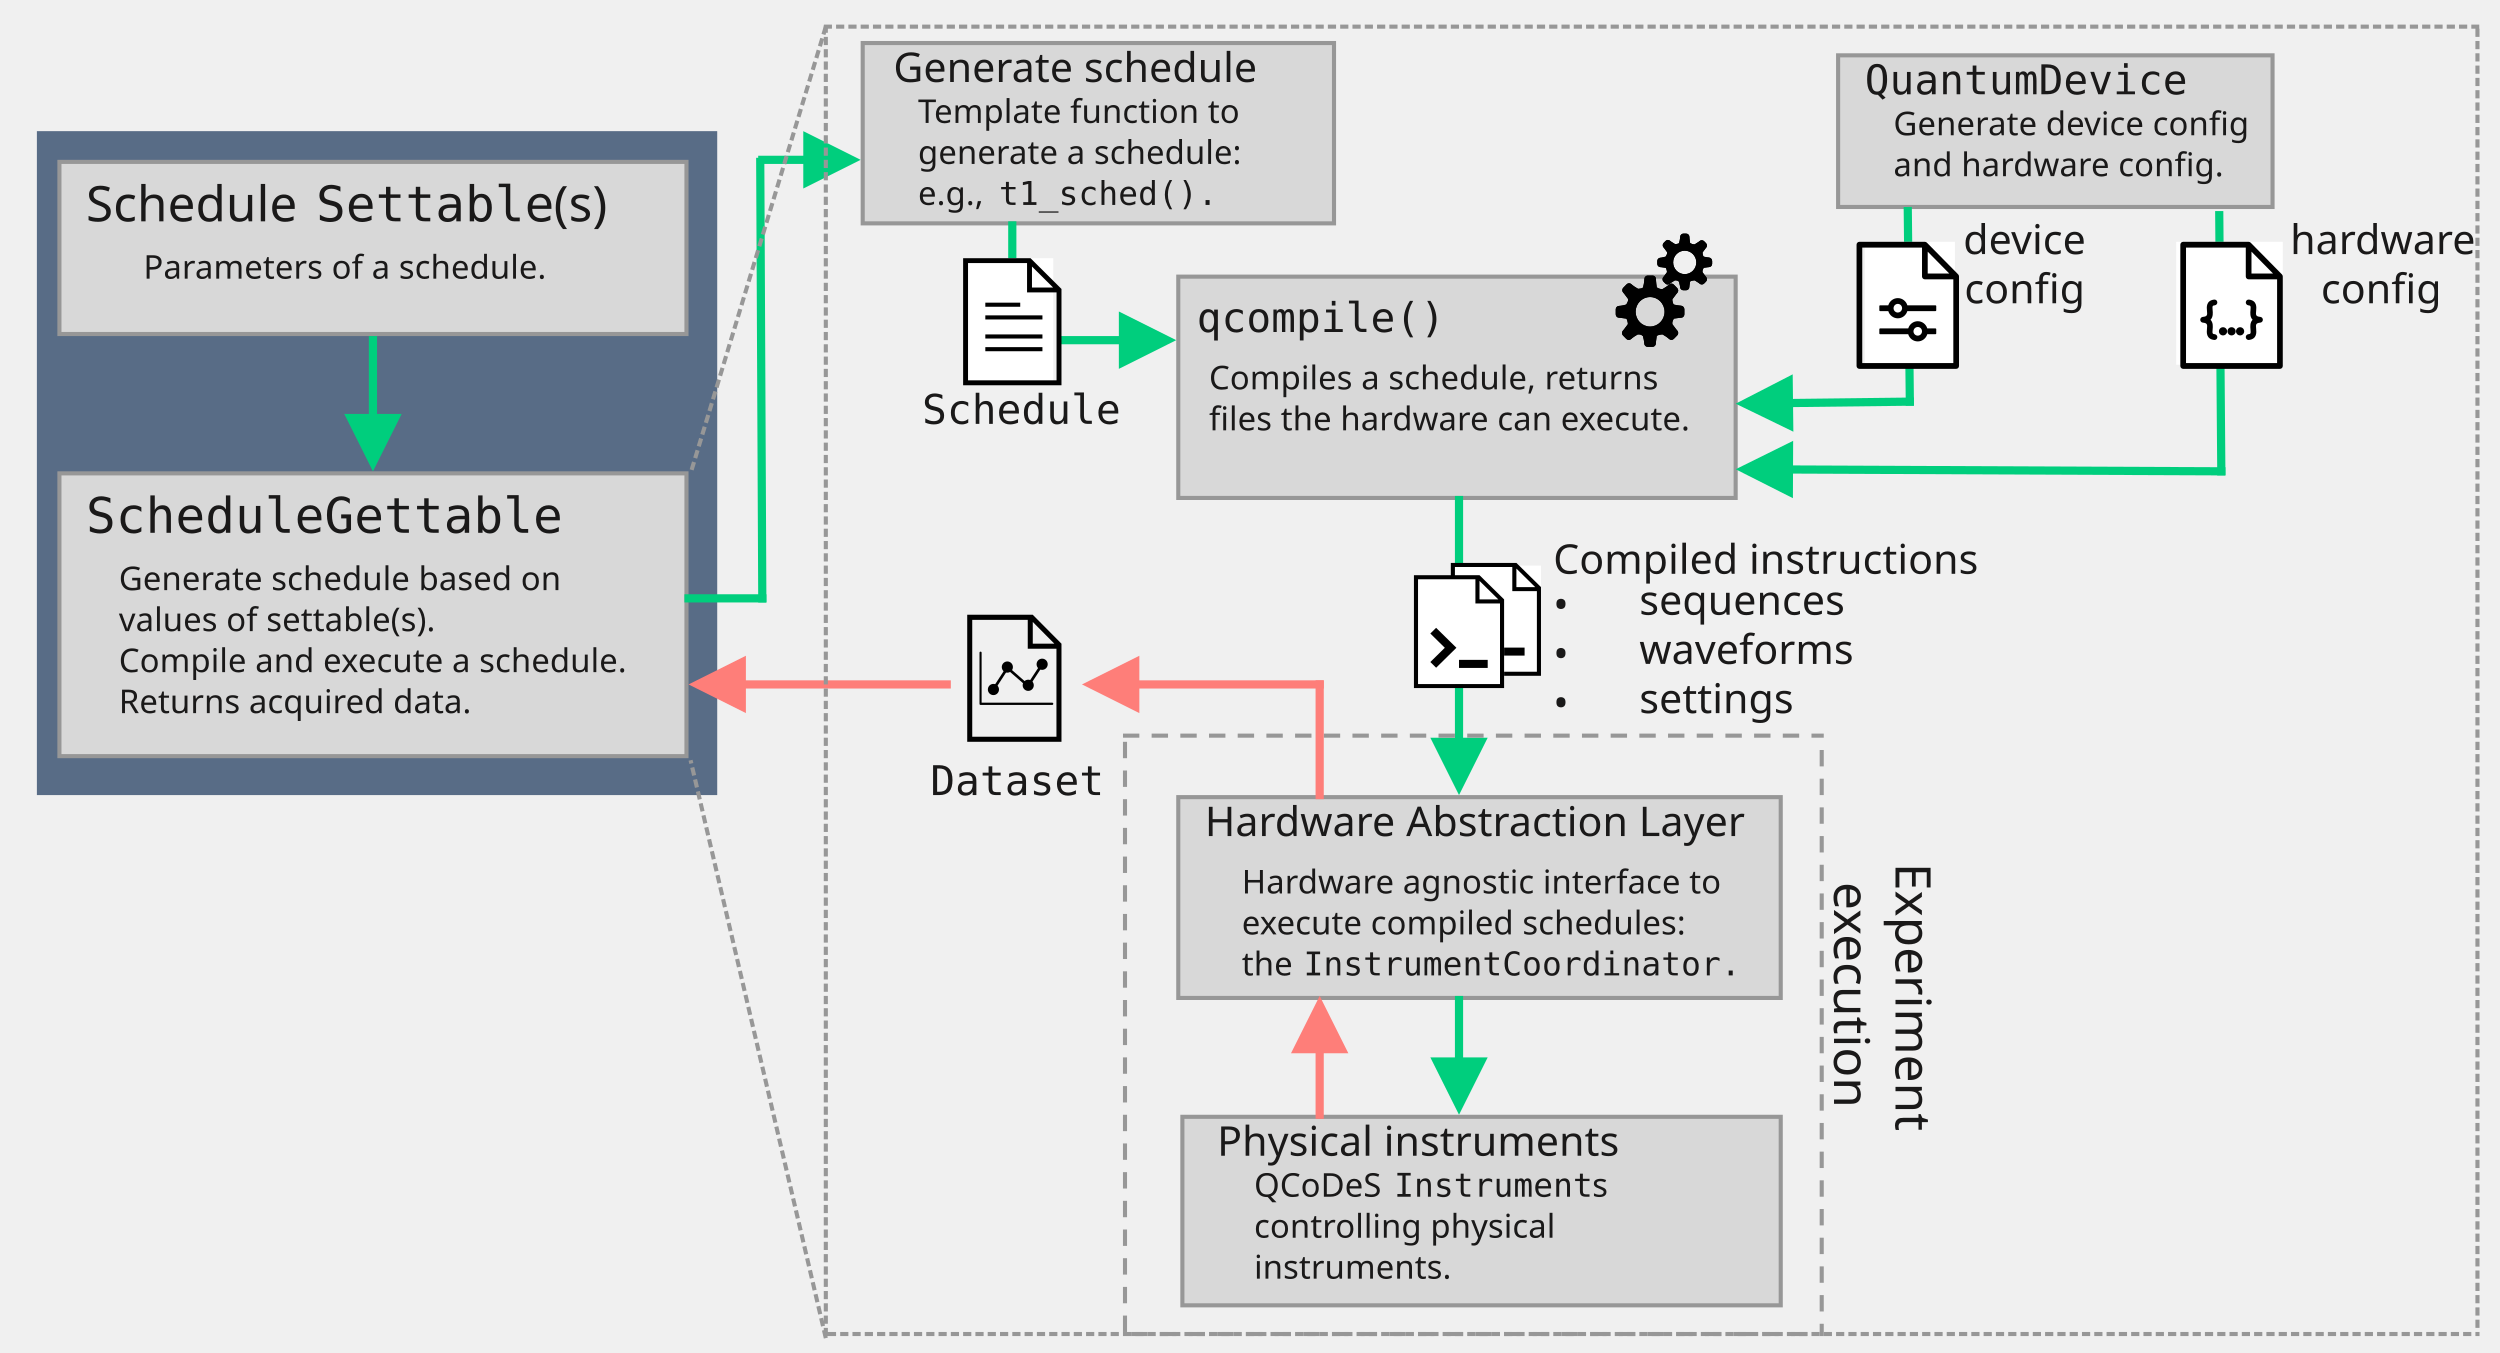
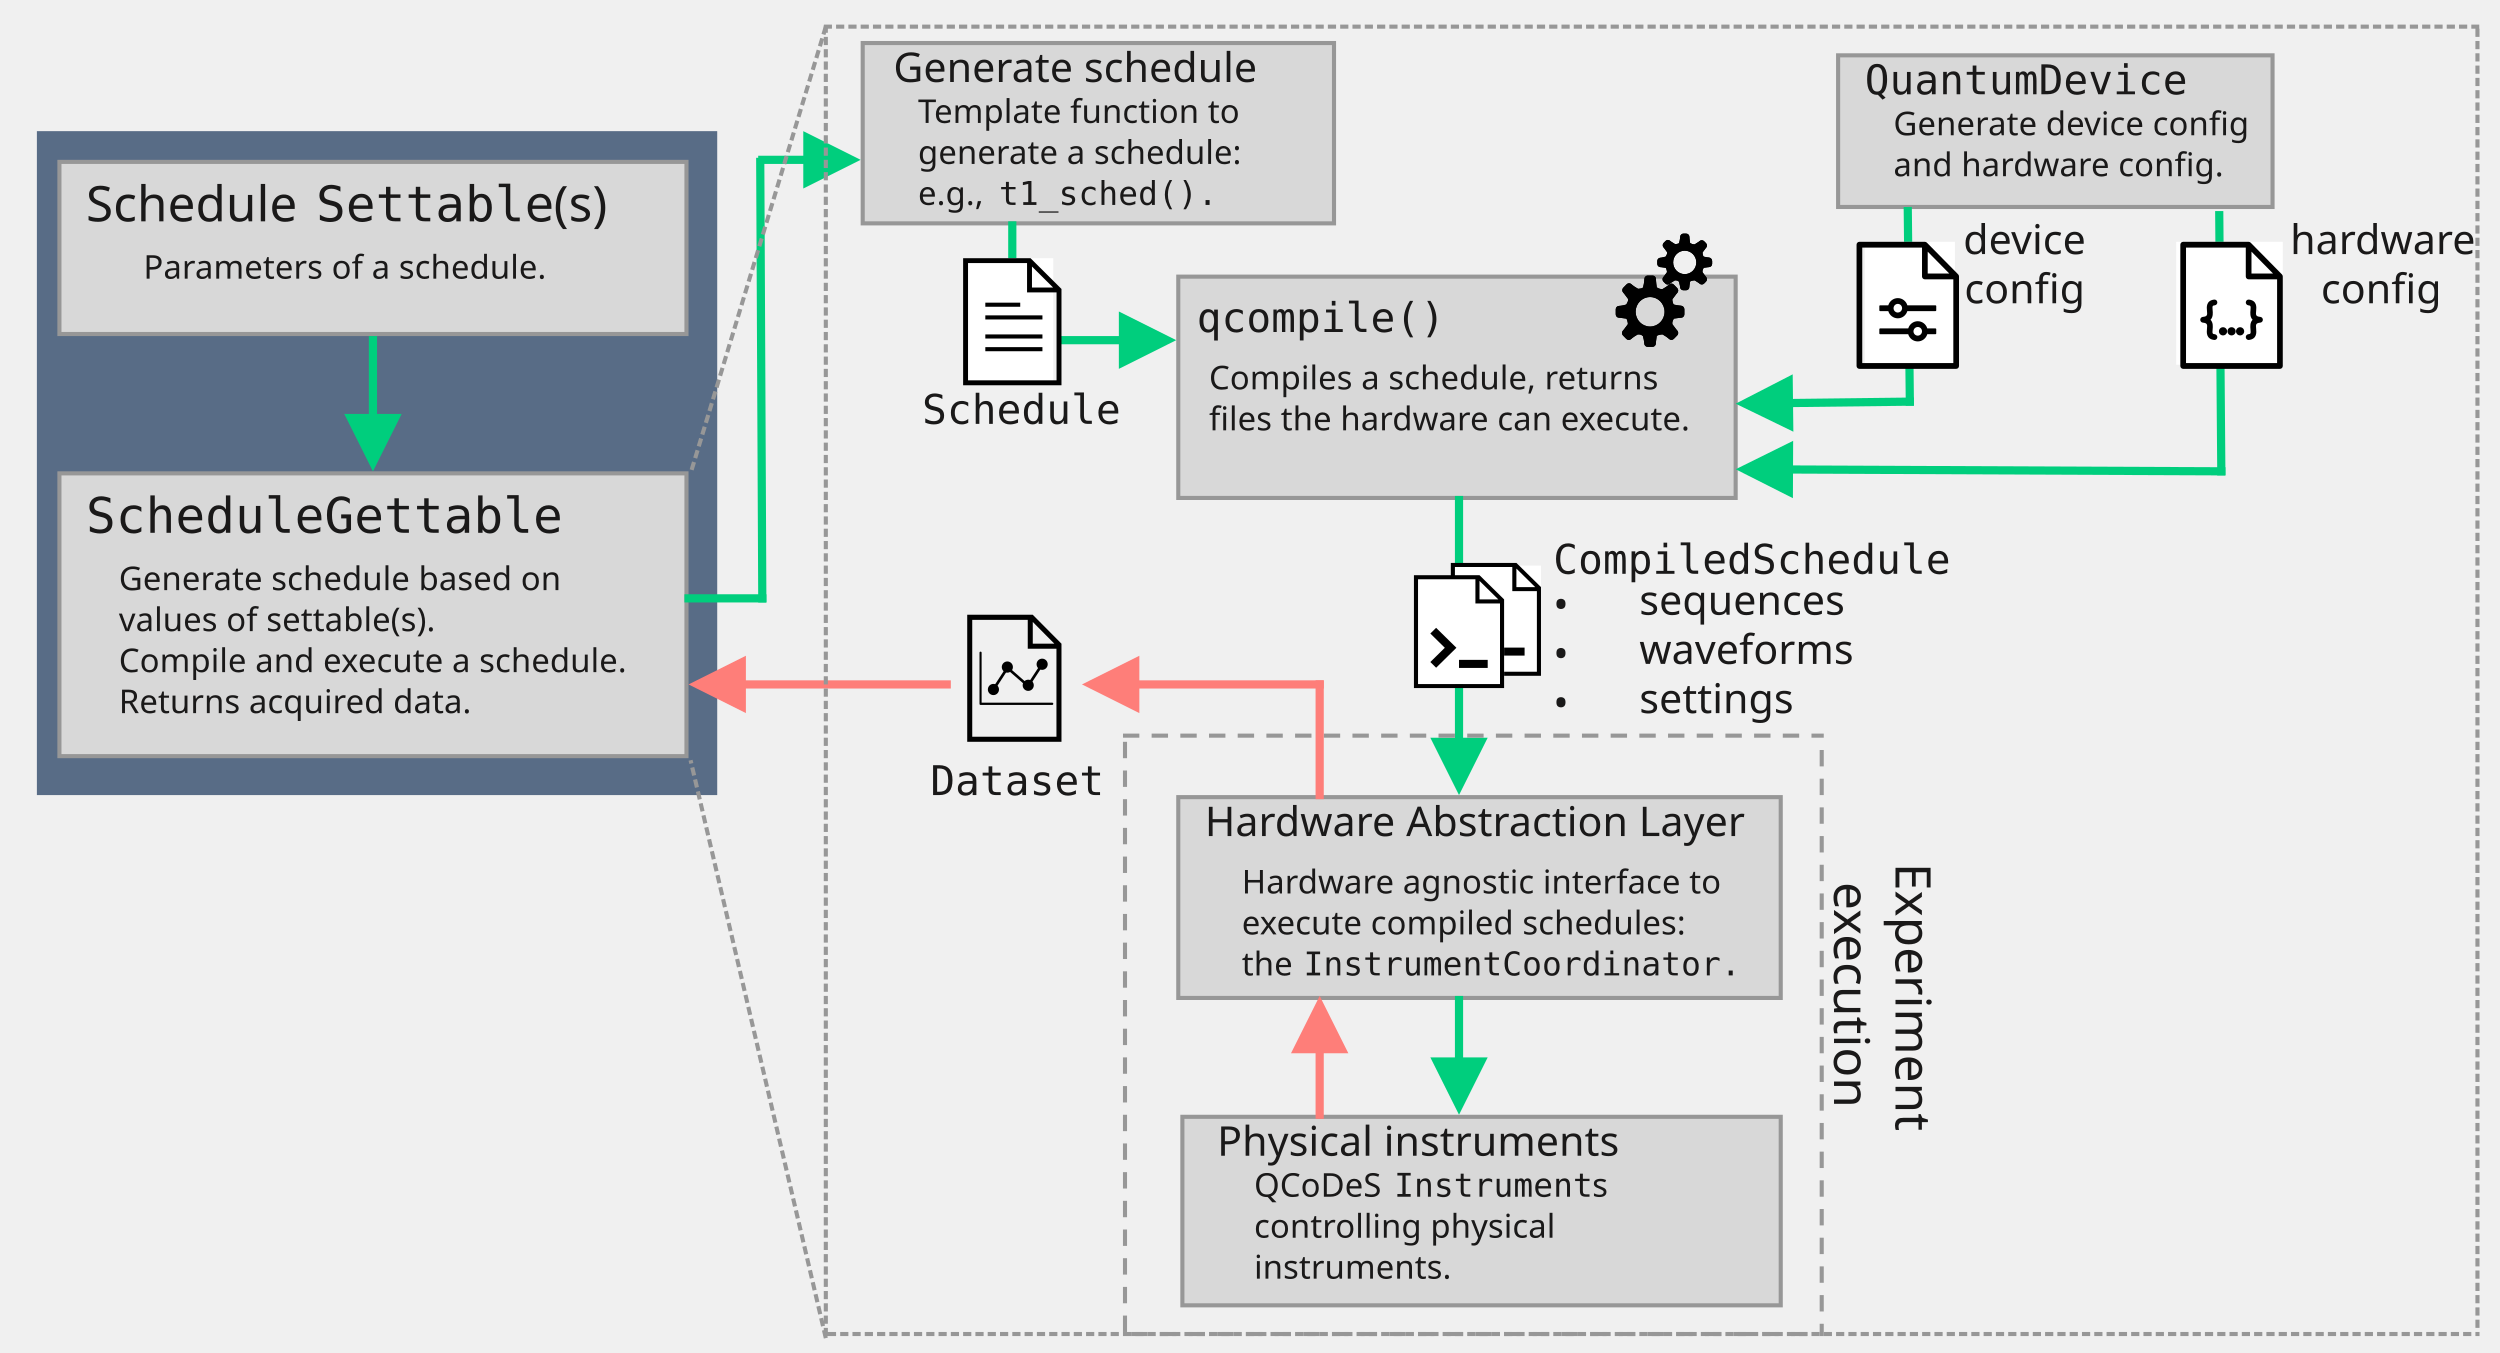
<svg xmlns="http://www.w3.org/2000/svg" xmlns:xlink="http://www.w3.org/1999/xlink" width="610px" height="330px" viewBox="0 0 610 330" version="1.1">
  <defs>
    <rect id="path-1" x="201" y="6" width="404" height="320" />
    <mask id="mask-2" maskContentUnits="userSpaceOnUse" maskUnits="objectBoundingBox" x="0" y="0" width="404" height="320" fill="white">
      <use xlink:href="#path-1" />
    </mask>
    <rect id="path-3" x="274" y="179" width="171" height="147" />
    <mask id="mask-4" maskContentUnits="userSpaceOnUse" maskUnits="objectBoundingBox" x="0" y="0" width="171" height="147" fill="white">
      <use xlink:href="#path-3" />
    </mask>
  </defs>
  <g id="experiments_control_flow" stroke="none" stroke-width="1" fill="none" fill-rule="evenodd">
    <rect id="Rectangle" fill="#586C86" x="9" y="32" width="166" height="162" />
    <g id="Group-2" transform="translate(14, 39)">
      <rect id="Rectangle" stroke="#979797" fill="#D8D8D8" x="0.5" y="0.5" width="153" height="42" />
      <text id="Parameters-of-a-sche" font-family="LucidaGrande, Lucida Grande" font-size="8" font-weight="normal" letter-spacing="0.032" fill="#1A1919">
        <tspan x="21" y="29">Parameters of a schedule.</tspan>
      </text>
      <text id="Schedule-Settable(s)" font-family="LucidaGrande, Lucida Grande" font-size="12" font-weight="normal" letter-spacing="0.048" fill="#1A1919">
        <tspan x="7" y="15">Schedule </tspan>
        <tspan x="63.125" y="15" font-family="AndaleMono, Andale Mono">Settable</tspan>
        <tspan x="121.119" y="15">(s)</tspan>
      </text>
    </g>
    <g id="Group-3" transform="translate(14, 115)">
      <rect id="Rectangle-Copy" stroke="#979797" fill="#D8D8D8" x="0.5" y="0.5" width="153" height="69" />
      <text id="Generate-schedule-ba" font-family="LucidaGrande, Lucida Grande" font-size="8" font-weight="normal" letter-spacing="0.032" fill="#1A1919">
        <tspan x="15" y="29">Generate schedule based on </tspan>
        <tspan x="15" y="39">values of settable(s). </tspan>
        <tspan x="15" y="49">Compile and execute a schedule. </tspan>
        <tspan x="15" y="59">Returns acquired data.</tspan>
      </text>
      <text id="ScheduleGettable" font-family="AndaleMono, Andale Mono" font-size="12" font-weight="normal" letter-spacing="0.048" fill="#1A1919">
        <tspan x="7" y="15">ScheduleGettable</tspan>
      </text>
    </g>
    <g id="Group-3-Copy" transform="translate(210, 10)">
      <rect id="Rectangle-Copy" stroke="#979797" fill="#D8D8D8" x="0.5" y="0.5" width="115" height="44" />
      <text id="Template-function-to" font-family="LucidaGrande, Lucida Grande" font-size="8" font-weight="normal" letter-spacing="0.032" fill="#1A1919">
        <tspan x="14" y="20">Template function to </tspan>
        <tspan x="14" y="30">generate a schedule: </tspan>
        <tspan x="14" y="40">e.g., </tspan>
        <tspan x="33.762" y="40" font-family="AndaleMono, Andale Mono">t1_sched().</tspan>
      </text>
      <text id="Generate-schedule" font-family="LucidaGrande, Lucida Grande" font-size="10" font-weight="normal" letter-spacing="0.04" fill="#1A1919">
        <tspan x="8" y="10">Generate schedule</tspan>
      </text>
    </g>
    <g id="Group-3-Copy-2" transform="translate(448, 13)">
      <rect id="Rectangle-Copy" stroke="#979797" fill="#D8D8D8" x="0.5" y="0.5" width="106" height="37" />
      <text id="Generate-device-conf" font-family="LucidaGrande, Lucida Grande" font-size="8" font-weight="normal" letter-spacing="0.032" fill="#1A1919">
        <tspan x="14" y="20">Generate device config </tspan>
        <tspan x="14" y="30">and hardware config.</tspan>
      </text>
      <text id="QuantumDevice" font-family="AndaleMono, Andale Mono" font-size="10" font-weight="normal" letter-spacing="0.04" fill="#1A1919">
        <tspan x="7" y="10">QuantumDevice</tspan>
      </text>
    </g>
    <g id="Group-3-Copy-4" transform="translate(288, 272)">
      <rect id="Rectangle-Copy" stroke="#979797" fill="#D8D8D8" x="0.5" y="0.5" width="146" height="46" />
      <text id="QCoDeS-Instruments-c" font-family="LucidaGrande, Lucida Grande" font-size="8" font-weight="normal" letter-spacing="0.032" fill="#1A1919">
        <tspan x="18" y="20">QCoDeS </tspan>
        <tspan x="52.177" y="20" font-family="AndaleMono, Andale Mono">Instrument</tspan>
        <tspan x="100.505" y="20">s </tspan>
        <tspan x="18" y="30">controlling physical </tspan>
        <tspan x="18" y="40">instruments.</tspan>
      </text>
      <text id="Physical-instruments" font-family="LucidaGrande, Lucida Grande" font-size="10" font-weight="normal" letter-spacing="0.04" fill="#1A1919">
        <tspan x="9" y="10">Physical instruments</tspan>
      </text>
    </g>
    <g id="Group-3-Copy-5" transform="translate(287, 194)">
      <rect id="Rectangle-Copy" stroke="#979797" fill="#D8D8D8" x="0.5" y="0.5" width="147" height="49" />
      <text id="Hardware-agnostic-in" font-family="LucidaGrande, Lucida Grande" font-size="8" font-weight="normal" letter-spacing="0.032" fill="#1A1919">
        <tspan x="16" y="24">Hardware agnostic interface to </tspan>
        <tspan x="16" y="34">execute compiled schedules: </tspan>
        <tspan x="16" y="44">the </tspan>
        <tspan x="31.073" y="44" font-family="AndaleMono, Andale Mono">InstrumentCoordinator.</tspan>
      </text>
      <text id="Hardware-Abstraction" font-family="LucidaGrande, Lucida Grande" font-size="10" font-weight="normal" letter-spacing="0.04" fill="#1A1919">
        <tspan x="7" y="10">Hardware Abstraction Layer</tspan>
      </text>
    </g>
    <g id="Group-3-Copy-3" transform="translate(287, 67)">
      <rect id="Rectangle-Copy" stroke="#979797" fill="#D8D8D8" x="0.5" y="0.5" width="136" height="54" />
      <text id="Compiles-a-schedule," font-family="LucidaGrande, Lucida Grande" font-size="8" font-weight="normal" letter-spacing="0.032" fill="#1A1919">
        <tspan x="8" y="28">Compiles a schedule, returns </tspan>
        <tspan x="8" y="38">files the hardware can execute. </tspan>
      </text>
      <text id="qcompile()" font-family="AndaleMono, Andale Mono" font-size="10" font-weight="normal" letter-spacing="0.04" fill="#1A1919">
        <tspan x="5" y="14">qcompile()</tspan>
      </text>
    </g>
    <text id="Schedule" font-family="AndaleMono, Andale Mono" font-size="10" font-weight="normal" letter-spacing="0.04" fill="#1A1919">
      <tspan x="225" y="103.417">Schedule</tspan>
    </text>
    <text id="Dataset" font-family="AndaleMono, Andale Mono" font-size="10" font-weight="normal" letter-spacing="0.04" fill="#1A1919">
      <tspan x="227" y="194">Dataset</tspan>
    </text>
-     <g id="Group-6" transform="translate(379, 130)" fill="#1A1919" font-family="LucidaGrande, Lucida Grande" font-size="10" font-weight="normal" letter-spacing="0.04">
-       <text id="Compiled-instruction">
-         <tspan x="0" y="10">Compiled instructions</tspan>
-         <tspan x="0" y="22" letter-spacing="0.032" />
-       </text>
-       <g id="Group-5" transform="translate(0, 10)">
+     <g id="Group-6" transform="translate(379, 131)" fill="#1A1919" font-size="10" font-weight="normal" letter-spacing="0.04">
+       <text id="CompiledSchedule" font-family="AndaleMono, Andale Mono">
+         <tspan x="0" y="9">CompiledSchedule</tspan>
+         <tspan x="96.656" y="9" font-family="LucidaGrande, Lucida Grande" />
+         <tspan x="0" y="20" font-family="LucidaGrande, Lucida Grande" letter-spacing="0.032" />
+       </text>
+       <g id="Group-5" transform="translate(0, 9)" font-family="LucidaGrande, Lucida Grande">
        <text id="•-•-•">
          <tspan x="0" y="11">	• 	 </tspan>
          <tspan x="0" y="23">	• 	 </tspan>
          <tspan x="0" y="35">	• 	 </tspan>
        </text>
        <text id="sequences-waveforms">
          <tspan x="21" y="10">sequences</tspan>
          <tspan x="21" y="22">waveforms</tspan>
          <tspan x="21" y="34">settings</tspan>
        </text>
      </g>
    </g>
    <path id="Line-5" d="M437.417,91.336 L437.487,97.335 L465.988,97 L466.988,96.988 L467.012,98.988 L466.012,99 L437.51,99.335 L437.581,105.335 L423.5,98.5 L437.417,91.336 Z" fill="#00CE7D" fill-rule="nonzero" />
    <path id="Line-5" d="M357,121 L357,180 L363,180 L356,194 L349,180 L355,180 L355,121 L357,121 Z" fill="#00CE7D" fill-rule="nonzero" />
    <path id="Line-5" d="M92,82 L92,101 L98,101 L91,115 L84,101 L90,101 L90,82 L92,82 Z" fill="#00CE7D" fill-rule="nonzero" />
    <path id="Line-5" d="M196,32 L210,39 L196,46 L196,40 L185,40 L185,38 L196,38 L196,32 Z" fill="#00CE7D" fill-rule="nonzero" />
    <path id="Line-5" d="M273,76 L287,83 L273,90 L273,84 L258,84 L258,82 L273,82 L273,76 Z" fill="#00CE7D" fill-rule="nonzero" />
    <path id="Line-5" d="M357,243 L357,258 L363,258 L356,272 L349,258 L355,258 L355,243 L357,243 Z" fill="#00CE7D" fill-rule="nonzero" />
    <path id="Line-5" d="M322,243 L329,257 L323,257 L323,273 L321,273 L321,257 L315,257 L322,243 Z" fill="#FE7E79" fill-rule="nonzero" />
    <path id="Line-5" d="M278,160 L278,166 L323,166 L323,168 L278,168 L278,174 L264,167 L278,160 Z" fill="#FE7E79" fill-rule="nonzero" />
    <path id="Line-5" d="M182,160 L182,166 L232,166 L232,168 L182,168 L182,174 L168,167 L182,160 Z" fill="#FE7E79" fill-rule="nonzero" />
    <path id="Line-5" d="M437.529,107.559 L437.504,113.558 L542.004,114 L543.004,114.004 L542.996,116.004 L541.996,116 L437.495,115.558 L437.47,121.559 L423.5,114.5 L437.529,107.559 Z" fill="#00CE7D" fill-rule="nonzero" />
    <line x1="465.5" y1="51.5" x2="466" y2="98" id="Line-6" stroke="#00CE7D" stroke-width="2" stroke-linecap="square" />
    <line x1="541.5" y1="52.5" x2="542" y2="115" id="Line-6-Copy" stroke="#00CE7D" stroke-width="2" stroke-linecap="square" />
    <line x1="185.5" y1="39.5" x2="186" y2="146" id="Line-6-Copy" stroke="#00CE7D" stroke-width="2" stroke-linecap="square" />
    <line x1="168" y1="146" x2="186" y2="146" id="Line-6-Copy" stroke="#00CE7D" stroke-width="2" stroke-linecap="square" />
    <g id="Group-8" transform="translate(345, 137)" fill-rule="nonzero">
      <g id="Group" transform="translate(9, 0)">
        <rect id="Rectangle" fill="#FFFFFF" x="1" y="1" width="21" height="26" />
        <path d="M0,0.356 L0,27.891 L22,27.891 L22,6.251 L16.008,0.356 L16,0.356 L15.801,0.356 L0,0.356 Z M1,1.34 L15,1.34 L15,7.24 L21,7.24 L21,26.908 L1,26.908 L1,1.34 Z M16,1.739 L20.592,6.257 L16,6.257 L16,1.739 Z M5.414,13.188 L4,14.581 L7.535,18.057 L4,21.534 L5.416,22.926 L8.949,19.45 L10.365,18.057 L8.949,16.667 L5.414,13.188 Z M11,21.008 L11,22.974 L18,22.974 L18,21.008 L11,21.008 Z" id="Shape" fill="#000000" />
      </g>
      <g id="Group" transform="translate(0, 3)">
        <rect id="Rectangle" fill="#FFFFFF" x="1" y="1" width="21" height="26" />
        <path d="M0,0.356 L0,27.891 L22,27.891 L22,6.251 L16.008,0.356 L16,0.356 L15.801,0.356 L0,0.356 Z M1,1.34 L15,1.34 L15,7.24 L21,7.24 L21,26.908 L1,26.908 L1,1.34 Z M16,1.739 L20.592,6.257 L16,6.257 L16,1.739 Z M5.414,13.188 L4,14.581 L7.535,18.057 L4,21.534 L5.416,22.926 L8.949,19.45 L10.365,18.057 L8.949,16.667 L5.414,13.188 Z M11,21.008 L11,22.974 L18,22.974 L18,21.008 L11,21.008 Z" id="Shape" fill="#000000" />
      </g>
    </g>
    <text id="Experiment-execution" transform="translate(459.5, 244) rotate(90) translate(-459.5, -244) " font-family="LucidaGrande, Lucida Grande" font-size="12" font-weight="normal" letter-spacing="0.048" fill="#1A1919">
      <tspan x="426.084" y="241">Experiment </tspan>
      <tspan x="430.734" y="256">execution</tspan>
    </text>
    <g id="Group-7" transform="translate(453, 52)">
      <rect id="Rectangle" fill="#FFFFFF" x="78" y="7" width="26" height="30" />
      <rect id="Rectangle" fill="#FFFFFF" x="2" y="7" width="22" height="30" />
      <text id="hardware-config" font-family="LucidaGrande, Lucida Grande" font-size="10" font-weight="normal" letter-spacing="0.04" fill="#1A1919">
        <tspan x="105.818" y="10">hardware </tspan>
        <tspan x="113.324" y="22">config</tspan>
      </text>
      <text id="device-config" font-family="LucidaGrande, Lucida Grande" font-size="10" font-weight="normal" letter-spacing="0.04" fill="#1A1919">
        <tspan x="26.047" y="10">device </tspan>
        <tspan x="26.324" y="22">config</tspan>
      </text>
      <g id="noun_Settings_968525" transform="translate(0, 7)" fill="#000000" fill-rule="nonzero">
        <g id="Group">
          <path d="M24.797,7.956 L17.158,0.206 C17.027,0.074 16.851,0 16.667,0 L0.694,0 C0.311,0 0,0.316 0,0.705 L0,30.295 C0,30.684 0.311,31 0.694,31 L24.306,31 C24.689,31 25,30.684 25,30.295 L25,8.455 C25,8.268 24.927,8.089 24.797,7.956 Z M17.361,2.405 L22.629,7.75 L17.361,7.75 L17.361,2.405 Z M1.389,29.591 L1.389,1.409 L15.972,1.409 L15.972,8.455 C15.972,8.843 16.283,9.159 16.667,9.159 L23.611,9.159 L23.611,29.591 L1.389,29.591 Z" id="Shape" />
          <path d="M19.271,15.5 L12.398,15.5 C12.098,14.483 11.168,13.739 10.069,13.739 C8.971,13.739 8.041,14.483 7.741,15.5 L5.729,15.5 C5.634,15.5 5.556,15.579 5.556,15.676 L5.556,16.733 C5.556,16.83 5.634,16.909 5.729,16.909 L7.741,16.909 C8.041,17.926 8.971,18.67 10.069,18.67 C11.147,18.67 12.085,17.939 12.39,16.909 L19.271,16.909 C19.366,16.909 19.444,16.83 19.444,16.733 L19.444,15.676 C19.444,15.579 19.366,15.5 19.271,15.5 Z M11.09,16.417 C10.992,16.906 10.563,17.261 10.069,17.261 C9.495,17.261 9.028,16.787 9.028,16.205 C9.028,15.622 9.495,15.148 10.069,15.148 C10.644,15.148 11.111,15.622 11.111,16.205 C11.111,16.276 11.104,16.348 11.09,16.417 Z" id="Shape" />
          <path d="M5.729,22.545 L12.602,22.545 C12.902,23.563 13.832,24.307 14.931,24.307 C16.029,24.307 16.959,23.563 17.259,22.545 L19.271,22.545 C19.366,22.545 19.444,22.466 19.444,22.369 L19.444,21.312 C19.444,21.216 19.366,21.136 19.271,21.136 L17.259,21.136 C16.959,20.119 16.029,19.375 14.931,19.375 C13.853,19.375 12.915,20.106 12.61,21.136 L5.729,21.136 C5.634,21.136 5.556,21.216 5.556,21.312 L5.556,22.369 C5.556,22.466 5.634,22.545 5.729,22.545 Z M13.91,21.629 C14.008,21.14 14.437,20.784 14.931,20.784 C15.505,20.784 15.972,21.258 15.972,21.841 C15.972,22.424 15.505,22.898 14.931,22.898 C14.356,22.898 13.889,22.424 13.889,21.841 C13.889,21.769 13.896,21.698 13.91,21.629 Z" id="Shape" />
        </g>
      </g>
      <g id="noun_Stylesheet_968524" transform="translate(79, 7)" fill="#000000" fill-rule="nonzero">
        <g id="Group">
          <path d="M24.797,7.956 L17.158,0.206 C17.027,0.074 16.851,0 16.667,0 L0.694,0 C0.311,0 0,0.316 0,0.705 L0,30.295 C0,30.684 0.311,31 0.694,31 L24.306,31 C24.689,31 25,30.684 25,30.295 L25,8.455 C25,8.268 24.927,8.089 24.797,7.956 Z M17.361,2.405 L22.629,7.75 L17.361,7.75 L17.361,2.405 Z M1.389,29.591 L1.389,1.409 L15.972,1.409 L15.972,8.455 C15.972,8.843 16.283,9.159 16.667,9.159 L23.611,9.159 L23.611,29.591 L1.389,29.591 Z" id="Shape" />
          <path d="M16.666,23.955 C16.321,23.955 16.022,23.694 15.978,23.337 C15.93,22.951 16.2,22.599 16.581,22.551 C17.151,22.479 17.219,22.428 17.119,21.364 C17.058,20.72 16.962,19.708 17.635,19.023 C16.962,18.338 17.058,17.326 17.119,16.682 C17.219,15.617 17.151,15.567 16.581,15.494 C16.2,15.446 15.93,15.094 15.978,14.708 C16.025,14.322 16.375,14.048 16.753,14.097 C18.735,14.348 18.583,15.953 18.501,16.816 C18.403,17.856 18.37,18.206 19.514,18.322 C19.869,18.358 20.139,18.661 20.139,19.023 C20.139,19.385 19.869,19.688 19.514,19.724 C18.37,19.84 18.403,20.19 18.501,21.229 C18.583,22.092 18.735,23.698 16.753,23.949 C16.724,23.953 16.694,23.955 16.666,23.955 Z" id="Path" />
          <path d="M8.334,23.955 C8.305,23.955 8.276,23.953 8.247,23.949 C6.265,23.698 6.417,22.092 6.499,21.229 C6.597,20.19 6.63,19.84 5.486,19.724 C5.132,19.688 4.861,19.385 4.861,19.023 C4.861,18.661 5.132,18.358 5.486,18.322 C6.63,18.206 6.597,17.856 6.499,16.816 C6.417,15.954 6.266,14.348 8.248,14.097 C8.627,14.049 8.975,14.322 9.023,14.708 C9.07,15.094 8.8,15.446 8.42,15.494 C7.85,15.567 7.781,15.617 7.882,16.682 C7.942,17.326 8.038,18.338 7.366,19.023 C8.039,19.708 7.943,20.719 7.882,21.364 C7.781,22.428 7.85,22.479 8.42,22.551 C8.8,22.599 9.07,22.952 9.023,23.337 C8.978,23.694 8.68,23.955 8.334,23.955 Z" id="Path" />
          <ellipse id="Oval" cx="10.417" cy="21.841" rx="1" ry="1" />
          <ellipse id="Oval" cx="14.583" cy="21.841" rx="1" ry="1" />
          <ellipse id="Oval" cx="12.5" cy="21.841" rx="1" ry="1" />
        </g>
      </g>
    </g>
    <g id="noun_Gear_5393" transform="translate(394, 57)" fill="#000000" fill-rule="nonzero">
      <g id="Group" transform="translate(0, 10)">
        <path d="M14.461,10.735 C15.587,10.542 16.199,10.53 16.199,10.53 C16.634,10.521 16.99,10.145 16.99,9.695 L16.99,8.48 C16.99,8.03 16.635,7.631 16.202,7.593 C16.202,7.593 15.189,7.504 14.485,7.329 C14.426,7.314 14.426,7.314 14.426,7.314 C14.368,7.286 14.272,7.133 14.216,6.973 C14.159,6.814 14.016,6.241 14.059,6.036 C14.059,6.036 14.059,6.036 14.197,5.84 C14.858,4.893 15.262,4.463 15.262,4.463 C15.565,4.14 15.56,3.618 15.25,3.302 L14.399,2.434 C14.089,2.118 13.577,2.112 13.261,2.421 C13.261,2.421 12.78,2.889 11.85,3.416 C11.637,3.536 11.637,3.536 11.637,3.536 C11.378,3.55 11.037,3.503 10.88,3.431 C10.722,3.36 10.277,3.172 10.264,3.124 C10.264,3.124 10.264,3.124 10.257,3.077 C10.068,1.93 10.053,1.06 10.053,1.06 C10.045,0.61 9.682,0.241 9.248,0.241 L8.033,0.241 C7.598,0.241 7.235,0.61 7.227,1.06 C7.227,1.06 7.21,2.011 6.915,3.054 C6.897,3.121 6.897,3.121 6.897,3.121 C6.864,3.187 6.747,3.274 6.636,3.315 C6.524,3.355 5.998,3.472 5.705,3.47 C5.705,3.47 5.705,3.47 5.463,3.332 C4.531,2.808 4.052,2.339 4.052,2.339 C3.735,2.03 3.223,2.036 2.913,2.352 L2.063,3.219 C1.753,3.535 1.747,4.057 2.05,4.38 C2.05,4.38 2.455,4.811 3.117,5.758 C3.241,5.935 3.241,5.935 3.241,5.935 C3.287,6.122 3.258,6.416 3.176,6.588 C3.095,6.761 2.865,7.271 2.792,7.308 C2.792,7.308 2.792,7.308 2.72,7.329 C1.696,7.629 1.027,7.645 1.027,7.645 C0.592,7.654 0.236,8.03 0.236,8.48 L0.236,9.695 C0.236,10.145 0.592,10.521 1.027,10.53 C1.027,10.53 1.617,10.543 2.743,10.735 C2.798,10.745 2.798,10.745 2.798,10.745 C2.854,10.76 2.95,10.916 3.012,11.091 C3.074,11.267 3.235,11.886 3.195,12.101 C3.195,12.101 3.195,12.101 3.051,12.308 C2.389,13.254 1.984,13.684 1.984,13.684 C1.681,14.007 1.687,14.53 1.997,14.845 L2.847,15.713 C3.157,16.029 3.67,16.035 3.986,15.726 C3.986,15.726 4.466,15.257 5.397,14.732 C5.636,14.597 5.636,14.597 5.636,14.597 C5.925,14.592 6.252,14.628 6.362,14.677 C6.473,14.725 6.815,14.912 6.864,15.005 C6.864,15.005 6.864,15.005 6.891,15.1 C7.185,16.144 7.2,16.814 7.2,16.814 C7.209,17.264 7.573,17.632 8.008,17.632 L9.223,17.632 C9.658,17.632 10.021,17.264 10.031,16.814 C10.031,16.814 10.043,16.224 10.232,15.077 C10.243,15.01 10.243,15.01 10.243,15.01 C10.262,14.945 10.405,14.848 10.561,14.794 C10.718,14.741 11.343,14.578 11.621,14.587 C11.621,14.587 11.621,14.587 11.85,14.715 C12.78,15.241 13.261,15.71 13.261,15.71 C13.577,16.019 14.089,16.013 14.399,15.697 L15.25,14.829 C15.56,14.513 15.565,13.991 15.262,13.668 C15.262,13.668 14.858,13.238 14.197,12.291 C14.056,12.09 14.056,12.09 14.056,12.09 C14.014,11.88 14.04,11.569 14.114,11.399 C14.187,11.23 14.376,10.754 14.42,10.742 C14.419,10.742 14.419,10.742 14.461,10.735 Z M8.622,12.678 C6.673,12.678 5.092,11.067 5.092,9.079 C5.092,7.09 6.673,5.48 8.622,5.48 C10.572,5.48 12.152,7.091 12.152,9.079 C12.152,11.066 10.572,12.678 8.622,12.678 Z" id="Shape" />
        <path d="M14.461,10.735 C15.587,10.542 16.199,10.53 16.199,10.53 C16.634,10.521 16.99,10.145 16.99,9.695 L16.99,8.48 C16.99,8.03 16.635,7.631 16.202,7.593 C16.202,7.593 15.189,7.504 14.485,7.329 C14.426,7.314 14.426,7.314 14.426,7.314 C14.368,7.286 14.272,7.133 14.216,6.973 C14.159,6.814 14.016,6.241 14.059,6.036 C14.059,6.036 14.059,6.036 14.197,5.84 C14.858,4.893 15.262,4.463 15.262,4.463 C15.565,4.14 15.56,3.618 15.25,3.302 L14.399,2.434 C14.089,2.118 13.577,2.112 13.261,2.421 C13.261,2.421 12.78,2.889 11.85,3.416 C11.637,3.536 11.637,3.536 11.637,3.536 C11.378,3.55 11.037,3.503 10.88,3.431 C10.722,3.36 10.277,3.172 10.264,3.124 C10.264,3.124 10.264,3.124 10.257,3.077 C10.068,1.93 10.053,1.06 10.053,1.06 C10.045,0.61 9.682,0.241 9.248,0.241 L8.033,0.241 C7.598,0.241 7.235,0.61 7.227,1.06 C7.227,1.06 7.21,2.011 6.915,3.054 C6.897,3.121 6.897,3.121 6.897,3.121 C6.864,3.187 6.747,3.274 6.636,3.315 C6.524,3.355 5.998,3.472 5.705,3.47 C5.705,3.47 5.705,3.47 5.463,3.332 C4.531,2.808 4.052,2.339 4.052,2.339 C3.735,2.03 3.223,2.036 2.913,2.352 L2.063,3.219 C1.753,3.535 1.747,4.057 2.05,4.38 C2.05,4.38 2.455,4.811 3.117,5.758 C3.241,5.935 3.241,5.935 3.241,5.935 C3.287,6.122 3.258,6.416 3.176,6.588 C3.095,6.761 2.865,7.271 2.792,7.308 C2.792,7.308 2.792,7.308 2.72,7.329 C1.696,7.629 1.027,7.645 1.027,7.645 C0.592,7.654 0.236,8.03 0.236,8.48 L0.236,9.695 C0.236,10.145 0.592,10.521 1.027,10.53 C1.027,10.53 1.617,10.543 2.743,10.735 C2.798,10.745 2.798,10.745 2.798,10.745 C2.854,10.76 2.95,10.916 3.012,11.091 C3.074,11.267 3.235,11.886 3.195,12.101 C3.195,12.101 3.195,12.101 3.051,12.308 C2.389,13.254 1.984,13.684 1.984,13.684 C1.681,14.007 1.687,14.53 1.997,14.845 L2.847,15.713 C3.157,16.029 3.67,16.035 3.986,15.726 C3.986,15.726 4.466,15.257 5.397,14.732 C5.636,14.597 5.636,14.597 5.636,14.597 C5.925,14.592 6.252,14.628 6.362,14.677 C6.473,14.725 6.815,14.912 6.864,15.005 C6.864,15.005 6.864,15.005 6.891,15.1 C7.185,16.144 7.2,16.814 7.2,16.814 C7.209,17.264 7.573,17.632 8.008,17.632 L9.223,17.632 C9.658,17.632 10.021,17.264 10.031,16.814 C10.031,16.814 10.043,16.224 10.232,15.077 C10.243,15.01 10.243,15.01 10.243,15.01 C10.262,14.945 10.405,14.848 10.561,14.794 C10.718,14.741 11.343,14.578 11.621,14.587 C11.621,14.587 11.621,14.587 11.85,14.715 C12.78,15.241 13.261,15.71 13.261,15.71 C13.577,16.019 14.089,16.013 14.399,15.697 L15.25,14.829 C15.56,14.513 15.565,13.991 15.262,13.668 C15.262,13.668 14.858,13.238 14.197,12.291 C14.056,12.09 14.056,12.09 14.056,12.09 C14.014,11.88 14.04,11.569 14.114,11.399 C14.187,11.23 14.376,10.754 14.42,10.742 C14.419,10.742 14.419,10.742 14.461,10.735 Z M8.622,12.678 C6.673,12.678 5.092,11.067 5.092,9.079 C5.092,7.09 6.673,5.48 8.622,5.48 C10.572,5.48 12.152,7.091 12.152,9.079 C12.152,11.066 10.572,12.678 8.622,12.678 Z" id="Shape" />
      </g>
      <g id="Group" transform="translate(10, 0)">
        <path d="M11.746,8.344 C12.646,8.191 12.99,8.183 12.99,8.183 C13.419,8.174 13.768,7.807 13.768,7.366 L13.768,6.7 C13.768,6.26 13.42,5.87 12.993,5.833 C12.993,5.833 12.328,5.775 11.765,5.636 C11.718,5.624 11.718,5.624 11.718,5.624 C11.671,5.602 11.595,5.48 11.55,5.353 C11.504,5.226 11.39,4.77 11.424,4.607 C11.424,4.607 11.424,4.607 11.533,4.452 C12.062,3.699 12.285,3.464 12.285,3.464 C12.583,3.148 12.578,2.638 12.273,2.329 L11.799,1.849 C11.494,1.54 10.99,1.534 10.679,1.836 C10.679,1.836 10.401,2.106 9.656,2.524 C9.486,2.619 9.486,2.619 9.486,2.619 C9.28,2.63 9.008,2.594 8.883,2.537 C8.759,2.481 8.403,2.333 8.389,2.296 C8.389,2.296 8.389,2.296 8.382,2.254 C8.231,1.343 8.222,0.8 8.222,0.8 C8.214,0.36 7.857,0 7.43,0 L6.749,0 C6.321,0 5.964,0.36 5.956,0.8 C5.956,0.8 5.945,1.407 5.71,2.237 C5.695,2.289 5.695,2.289 5.695,2.289 C5.669,2.342 5.575,2.412 5.486,2.443 C5.397,2.475 4.976,2.568 4.742,2.566 C4.742,2.566 4.742,2.566 4.548,2.458 C3.803,2.04 3.525,1.77 3.525,1.77 C3.213,1.468 2.71,1.474 2.405,1.783 L1.931,2.263 C1.626,2.572 1.621,3.082 1.919,3.398 C1.919,3.398 2.141,3.633 2.671,4.386 C2.77,4.527 2.77,4.527 2.77,4.527 C2.807,4.675 2.784,4.909 2.719,5.046 C2.654,5.184 2.47,5.589 2.412,5.618 C2.412,5.618 2.412,5.618 2.353,5.635 C1.535,5.874 1.145,5.883 1.145,5.883 C0.717,5.892 0.367,6.26 0.367,6.7 L0.367,7.366 C0.367,7.806 0.717,8.174 1.145,8.183 C1.145,8.183 1.472,8.19 2.371,8.343 C2.42,8.352 2.42,8.352 2.42,8.352 C2.464,8.369 2.541,8.496 2.59,8.633 C2.639,8.771 2.766,9.259 2.733,9.43 C2.733,9.43 2.733,9.43 2.618,9.594 C2.089,10.346 1.867,10.581 1.867,10.581 C1.568,10.897 1.574,11.408 1.879,11.716 L2.352,12.196 C2.657,12.505 3.161,12.511 3.472,12.209 C3.472,12.209 3.75,11.939 4.496,11.522 C4.686,11.414 4.686,11.414 4.686,11.414 C4.917,11.41 5.179,11.439 5.267,11.478 C5.355,11.516 5.629,11.664 5.669,11.739 C5.669,11.739 5.669,11.739 5.69,11.814 C5.926,12.644 5.934,13.028 5.934,13.028 C5.943,13.468 6.301,13.828 6.729,13.828 L7.41,13.828 C7.838,13.828 8.196,13.468 8.205,13.028 C8.205,13.028 8.212,12.708 8.363,11.796 C8.372,11.739 8.372,11.739 8.372,11.739 C8.392,11.688 8.507,11.611 8.629,11.568 C8.751,11.526 9.245,11.398 9.471,11.404 C9.471,11.404 9.471,11.404 9.656,11.508 C10.401,11.926 10.679,12.196 10.679,12.196 C10.991,12.498 11.494,12.493 11.799,12.184 L12.273,11.703 C12.578,11.394 12.583,10.884 12.285,10.568 C12.285,10.568 12.063,10.334 11.533,9.581 C11.417,9.416 11.417,9.416 11.417,9.416 C11.386,9.245 11.407,8.998 11.466,8.867 C11.525,8.736 11.674,8.364 11.708,8.35 C11.708,8.35 11.708,8.35 11.746,8.344 Z M7.075,9.888 C5.516,9.888 4.251,8.608 4.251,7.027 C4.251,5.446 5.516,4.165 7.075,4.165 C8.635,4.165 9.899,5.446 9.899,7.027 C9.899,8.608 8.635,9.888 7.075,9.888 Z" id="Shape" />
        <path d="M11.746,8.344 C12.646,8.191 12.99,8.183 12.99,8.183 C13.419,8.174 13.768,7.807 13.768,7.366 L13.768,6.7 C13.768,6.26 13.42,5.87 12.993,5.833 C12.993,5.833 12.328,5.775 11.765,5.636 C11.718,5.624 11.718,5.624 11.718,5.624 C11.671,5.602 11.595,5.48 11.55,5.353 C11.504,5.226 11.39,4.77 11.424,4.607 C11.424,4.607 11.424,4.607 11.533,4.452 C12.062,3.699 12.285,3.464 12.285,3.464 C12.583,3.148 12.578,2.638 12.273,2.329 L11.799,1.849 C11.494,1.54 10.99,1.534 10.679,1.836 C10.679,1.836 10.401,2.106 9.656,2.524 C9.486,2.619 9.486,2.619 9.486,2.619 C9.28,2.63 9.008,2.594 8.883,2.537 C8.759,2.481 8.403,2.333 8.389,2.296 C8.389,2.296 8.389,2.296 8.382,2.254 C8.231,1.343 8.222,0.8 8.222,0.8 C8.214,0.36 7.857,0 7.43,0 L6.749,0 C6.321,0 5.964,0.36 5.956,0.8 C5.956,0.8 5.945,1.407 5.71,2.237 C5.695,2.289 5.695,2.289 5.695,2.289 C5.669,2.342 5.575,2.412 5.486,2.443 C5.397,2.475 4.976,2.568 4.742,2.566 C4.742,2.566 4.742,2.566 4.548,2.458 C3.803,2.04 3.525,1.77 3.525,1.77 C3.213,1.468 2.71,1.474 2.405,1.783 L1.931,2.263 C1.626,2.572 1.621,3.082 1.919,3.398 C1.919,3.398 2.141,3.633 2.671,4.386 C2.77,4.527 2.77,4.527 2.77,4.527 C2.807,4.675 2.784,4.909 2.719,5.046 C2.654,5.184 2.47,5.589 2.412,5.618 C2.412,5.618 2.412,5.618 2.353,5.635 C1.535,5.874 1.145,5.883 1.145,5.883 C0.717,5.892 0.367,6.26 0.367,6.7 L0.367,7.366 C0.367,7.806 0.717,8.174 1.145,8.183 C1.145,8.183 1.472,8.19 2.371,8.343 C2.42,8.352 2.42,8.352 2.42,8.352 C2.464,8.369 2.541,8.496 2.59,8.633 C2.639,8.771 2.766,9.259 2.733,9.43 C2.733,9.43 2.733,9.43 2.618,9.594 C2.089,10.346 1.867,10.581 1.867,10.581 C1.568,10.897 1.574,11.408 1.879,11.716 L2.352,12.196 C2.657,12.505 3.161,12.511 3.472,12.209 C3.472,12.209 3.75,11.939 4.496,11.522 C4.686,11.414 4.686,11.414 4.686,11.414 C4.917,11.41 5.179,11.439 5.267,11.478 C5.355,11.516 5.629,11.664 5.669,11.739 C5.669,11.739 5.669,11.739 5.69,11.814 C5.926,12.644 5.934,13.028 5.934,13.028 C5.943,13.468 6.301,13.828 6.729,13.828 L7.41,13.828 C7.838,13.828 8.196,13.468 8.205,13.028 C8.205,13.028 8.212,12.708 8.363,11.796 C8.372,11.739 8.372,11.739 8.372,11.739 C8.392,11.688 8.507,11.611 8.629,11.568 C8.751,11.526 9.245,11.398 9.471,11.404 C9.471,11.404 9.471,11.404 9.656,11.508 C10.401,11.926 10.679,12.196 10.679,12.196 C10.991,12.498 11.494,12.493 11.799,12.184 L12.273,11.703 C12.578,11.394 12.583,10.884 12.285,10.568 C12.285,10.568 12.063,10.334 11.533,9.581 C11.417,9.416 11.417,9.416 11.417,9.416 C11.386,9.245 11.407,8.998 11.466,8.867 C11.525,8.736 11.674,8.364 11.708,8.35 C11.708,8.35 11.708,8.35 11.746,8.344 Z M7.075,9.888 C5.516,9.888 4.251,8.608 4.251,7.027 C4.251,5.446 5.516,4.165 7.075,4.165 C8.635,4.165 9.899,5.446 9.899,7.027 C9.899,8.608 8.635,9.888 7.075,9.888 Z" id="Shape" />
      </g>
    </g>
    <g id="noun_File_47681" transform="translate(236, 150)" fill="#000000" fill-rule="nonzero">
      <path d="M15.998,0.009 L15.998,0 L15.989,0 L14.771,0 L0,0 L0,31 L23,31 L23,7.061 L15.998,0.009 Z M15.998,1.759 L21.254,7.053 L15.998,7.053 L15.998,1.759 Z M1.227,29.76 L1.227,1.24 L14.771,1.24 L14.771,8.293 L21.774,8.293 L21.774,29.76 L1.227,29.76 Z" id="Shape" />
      <g id="noun_Graph_1310708" transform="translate(3, 9)">
        <path d="M3.376,9.579 C3.325,9.579 3.25,9.553 3.199,9.527 C3.047,9.424 3.022,9.218 3.098,9.064 L6.535,3.784 C6.585,3.706 6.661,3.655 6.762,3.629 C6.863,3.603 6.939,3.655 7.015,3.706 L11.766,7.853 L15.025,2.882 C15.126,2.728 15.329,2.702 15.48,2.779 C15.632,2.882 15.657,3.088 15.581,3.243 L12.119,8.523 C12.069,8.6 11.993,8.652 11.892,8.677 C11.791,8.703 11.715,8.652 11.639,8.6 L6.888,4.453 L3.654,9.45 C3.578,9.527 3.477,9.579 3.376,9.579 Z" id="Path" />
        <ellipse id="Oval" cx="3.396" cy="9.237" rx="1.358" ry="1.368" />
        <ellipse id="Oval" cx="11.887" cy="8.211" rx="1.358" ry="1.368" />
        <ellipse id="Oval" cx="6.792" cy="3.763" rx="1.358" ry="1.368" />
        <ellipse id="Oval" cx="15.283" cy="3.079" rx="1.358" ry="1.368" />
        <path d="M17.769,13 L0.257,13 C0.103,13 0,12.897 0,12.742 L0,0.258 C0,0.103 0.103,0 0.257,0 C0.411,0 0.514,0.103 0.514,0.258 L0.514,12.458 L17.743,12.458 C17.897,12.458 18,12.562 18,12.716 C18,12.871 17.897,13 17.769,13 Z" id="Path" />
      </g>
    </g>
    <use id="Rectangle" stroke="#979797" mask="url(#mask-2)" stroke-width="2" stroke-dasharray="2,1" xlink:href="#path-1" />
    <use id="Rectangle" stroke="#979797" mask="url(#mask-4)" stroke-width="2" stroke-dasharray="4,3" xlink:href="#path-3" />
    <line x1="247" y1="55" x2="247" y2="83" id="Line-6-Copy" stroke="#00CE7D" stroke-width="2" stroke-linecap="square" />
    <line x1="322" y1="167" x2="322" y2="194" id="Line-6-Copy" stroke="#FE7E79" stroke-width="2" stroke-linecap="square" />
    <g id="Group-4" transform="translate(235, 63)">
      <rect id="Rectangle" fill="#FFFFFF" x="0" y="0" width="22" height="30" />
      <g id="noun_Document_5873" fill="#000000" fill-rule="nonzero">
        <path d="M16.449,0 L0,0 L0,31 L24,31 L24,7.503 L16.449,0 Z M16.8,2.035 L21.951,7.154 L16.8,7.154 L16.8,2.035 Z M1.2,29.808 L1.2,1.192 L15.6,1.192 L15.6,8.346 L22.8,8.346 L22.8,29.808 L1.2,29.808 Z" id="Shape" />
        <rect id="Rectangle" x="5.419" y="13.95" width="13.935" height="1" />
        <rect id="Rectangle" x="5.419" y="18.6" width="13.935" height="1" />
        <rect id="Rectangle" x="5.419" y="10.85" width="8.516" height="1" />
        <rect id="Rectangle" x="5.419" y="21.7" width="13.935" height="1" />
      </g>
    </g>
    <line x1="201.5" y1="6.5" x2="168.5" y2="115.5" id="Line-7" stroke="#979797" stroke-dasharray="2,1" />
    <line x1="201.5" y1="326.5" x2="168.5" y2="185.5" id="Line-7" stroke="#979797" stroke-dasharray="2,1" />
  </g>
</svg>
